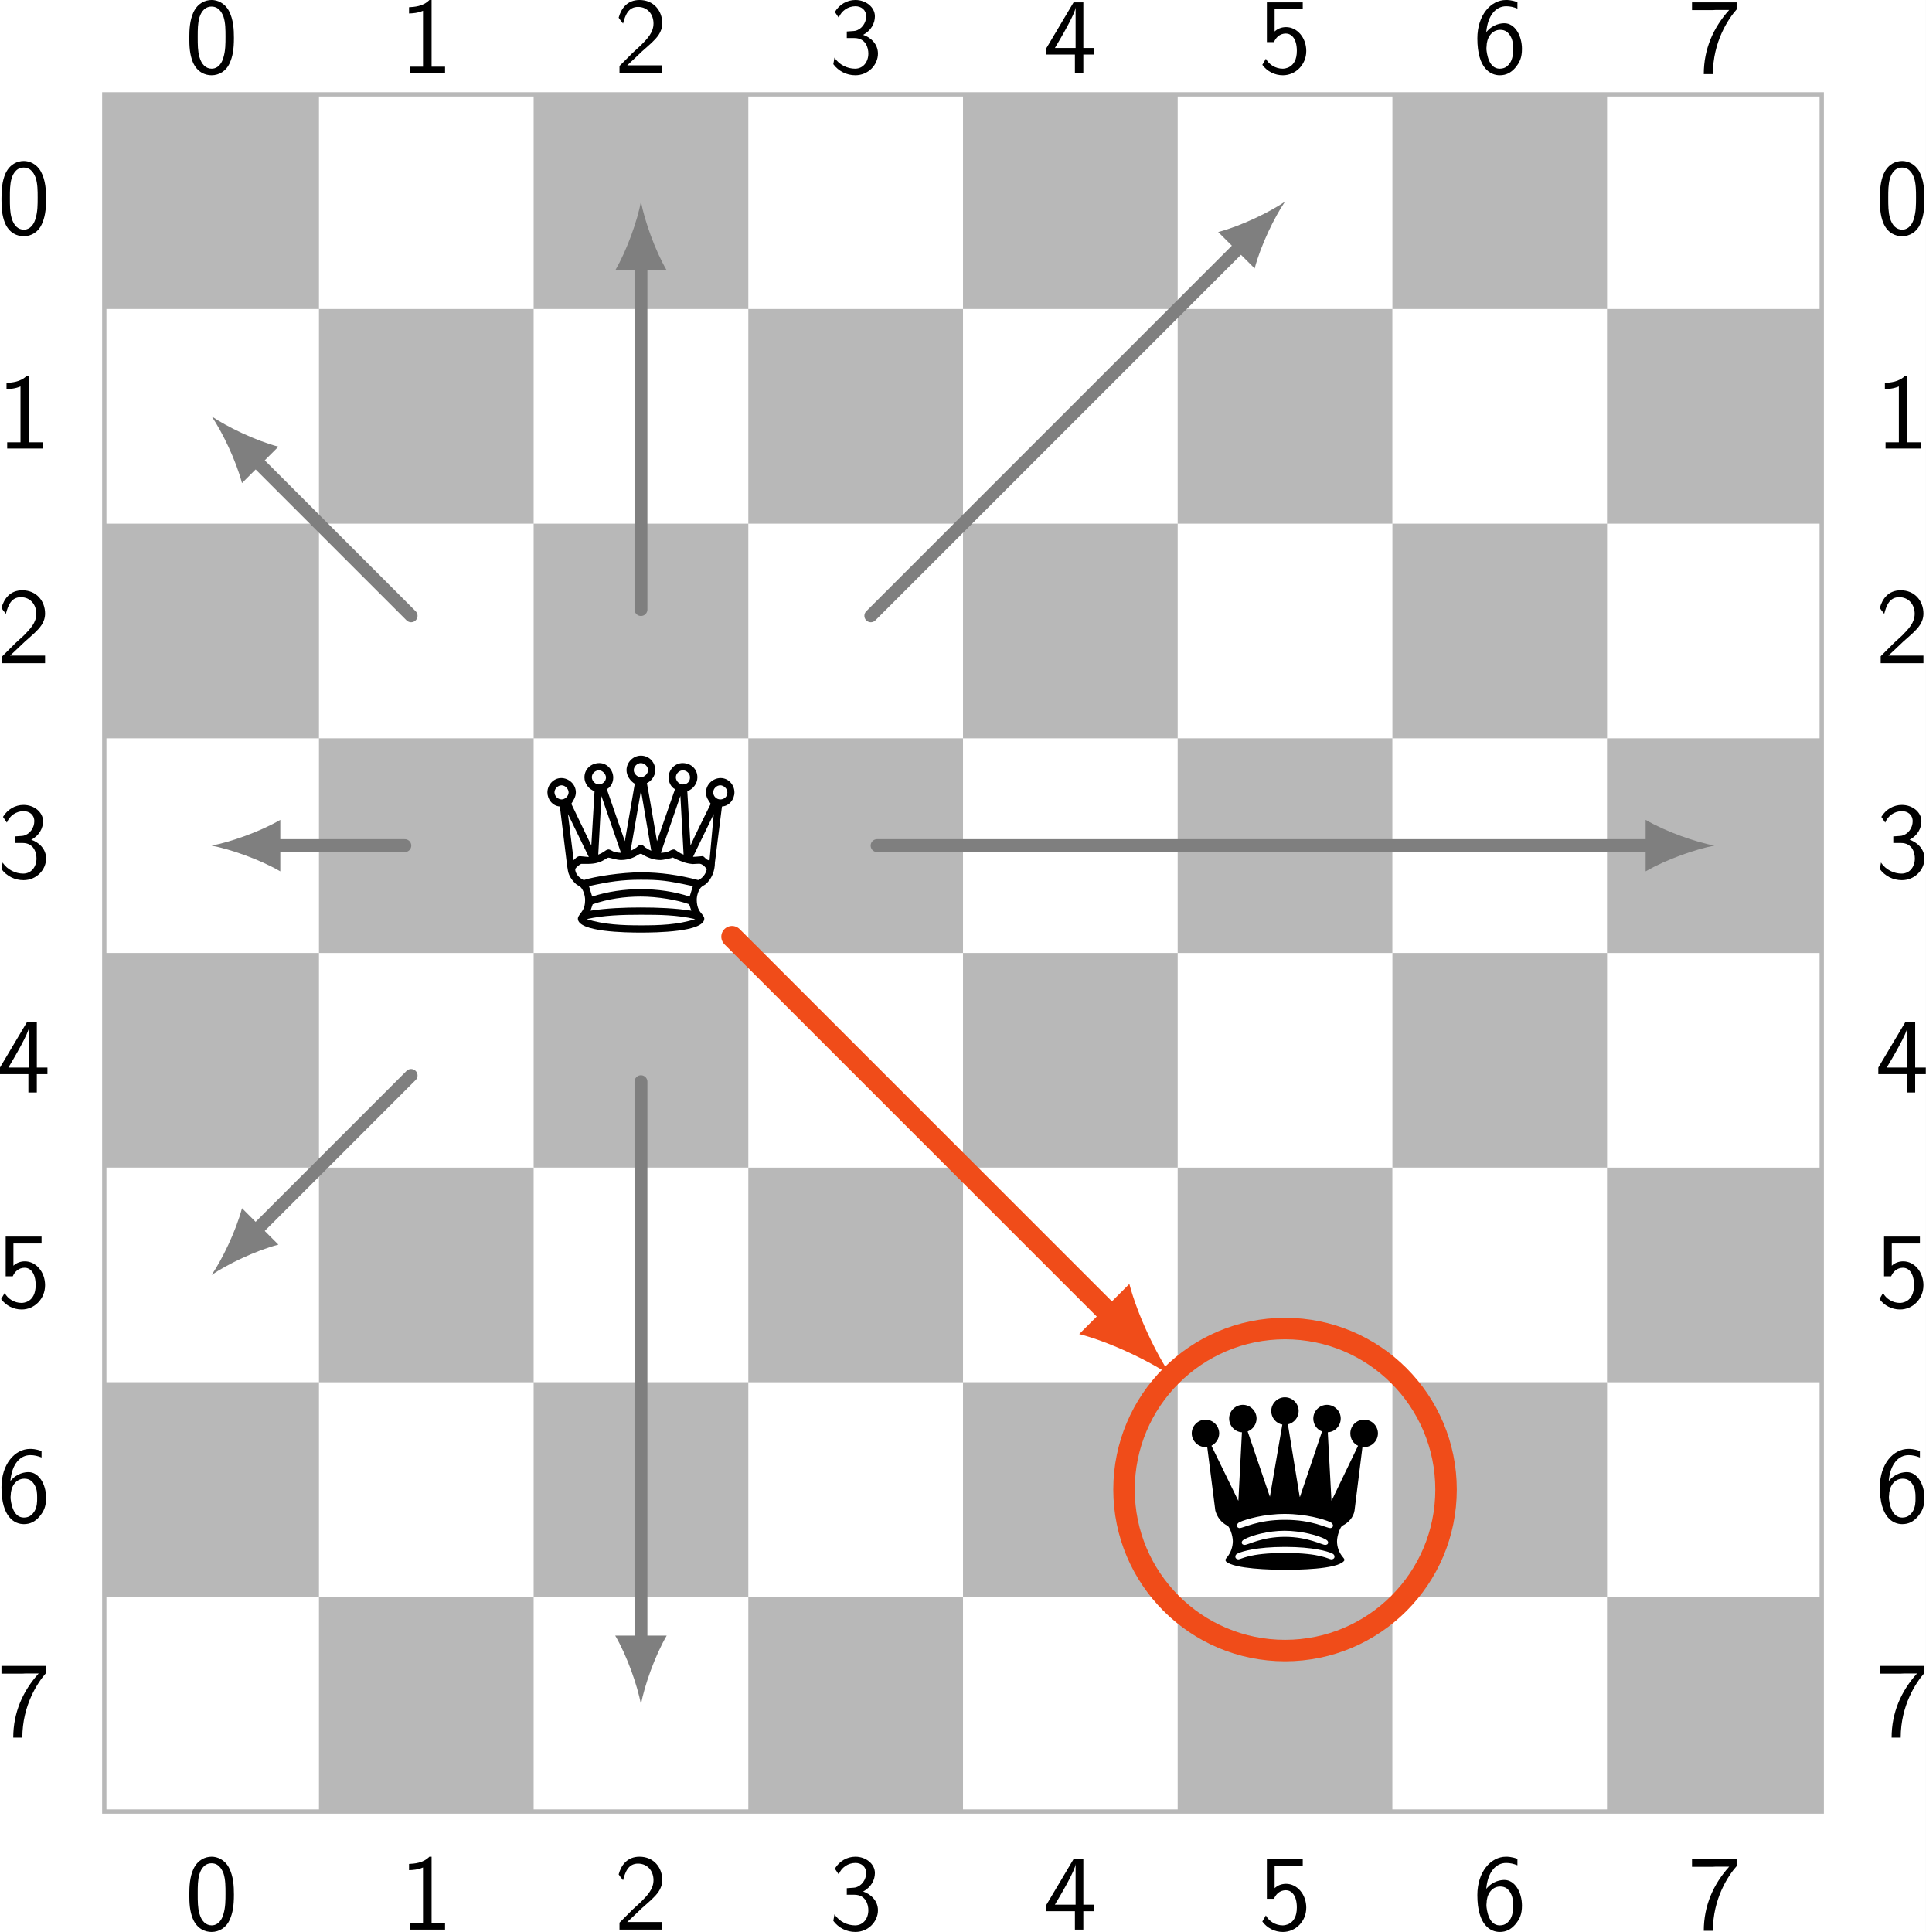
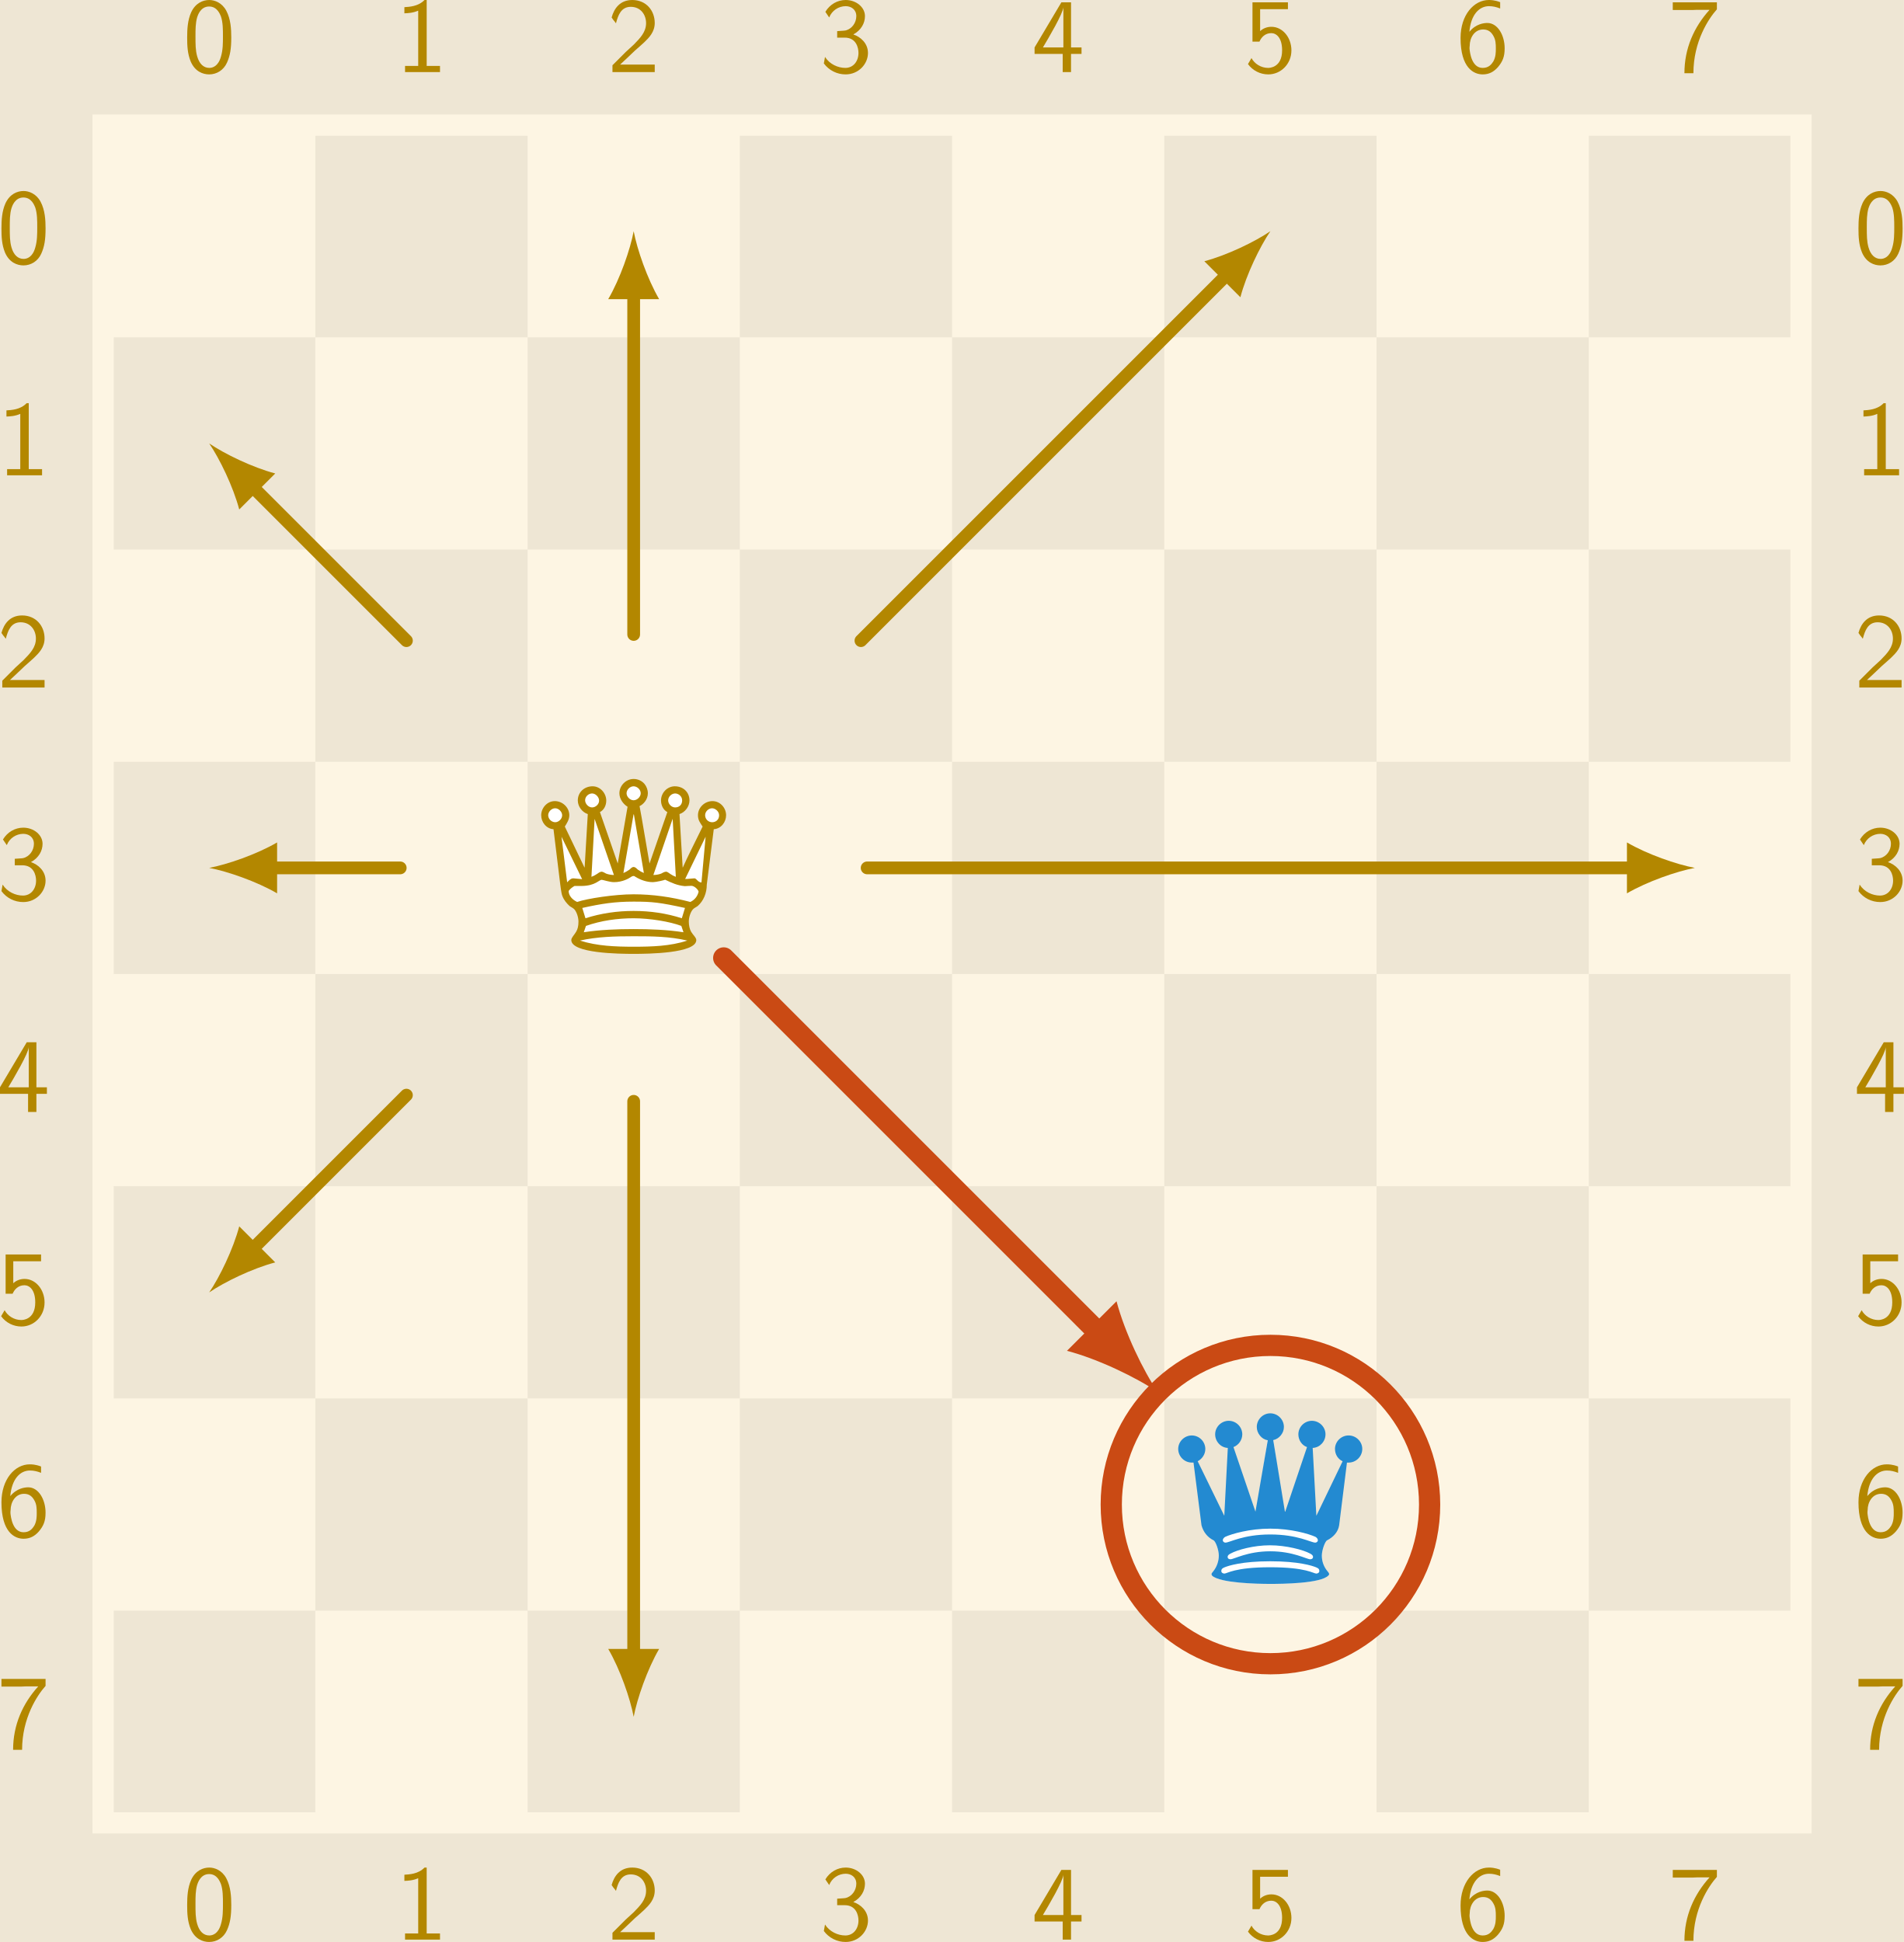
- <svg xmlns="http://www.w3.org/2000/svg" xmlns:xlink="http://www.w3.org/1999/xlink" width="238.333" height="239.12" viewBox="0 0 178.75 179.34">
+ <svg xmlns="http://www.w3.org/2000/svg" xmlns:xlink="http://www.w3.org/1999/xlink" width="238.333" height="243.107" viewBox="0 0 178.75 182.33">
  <defs>
    <symbol id="a" overflow="visible">
      <path d="M4.563-3.25c0-.781-.047-1.719-.47-2.516-.405-.75-1.093-1-1.593-1-.594 0-1.297.282-1.703 1.157C.469-4.875.422-4.047.422-3.25c0 .781.031 1.516.328 2.25C1.156-.047 1.906.219 2.484.219c.72 0 1.36-.406 1.672-1.094.297-.656.407-1.313.407-2.375zm-.782-.125c0 .656 0 1.297-.187 1.922-.25.906-.781 1.062-1.094 1.062-.531 0-.938-.375-1.14-1.093-.157-.563-.157-1.11-.157-1.891 0-.625 0-1.219.156-1.766.063-.187.313-1.015 1.125-1.015.782 0 1.032.765 1.11.937.187.563.187 1.235.187 1.844z" />
    </symbol>
    <symbol id="b" overflow="visible">
      <path d="M4.234 0v-.578h-1.25v-6.188h-.203c-.593.61-1.422.641-1.89.672v.578c.328-.015.797-.03 1.297-.25v5.188H.953V0z" />
    </symbol>
    <symbol id="c" overflow="visible">
      <path d="M4.469 0v-.703h-3.25c.312-.281 1.078-1.016 1.39-1.313.188-.172.688-.593.875-.78.454-.438.985-.97.985-1.813 0-1.157-.797-2.157-2.11-2.157-1.14 0-1.703.782-1.937 1.641.11.172.172.234.187.266.016.015.125.14.22.28.202-.765.484-1.546 1.39-1.546.937 0 1.437.75 1.437 1.531 0 .844-.562 1.406-1.156 2.016l-.766.703L.5-.641V0z" />
    </symbol>
    <symbol id="d" overflow="visible">
      <path d="M4.563-1.797c0-.906-.704-1.516-1.375-1.734.75-.407 1.093-1.078 1.093-1.72 0-.843-.828-1.515-1.812-1.515-.766 0-1.485.407-1.906 1.11l.359.53a1.674 1.674 0 0 1 1.547-1.062c.516 0 1 .313 1 .938 0 .61-.406 1.203-1.016 1.344-.062.015-.078.015-.781.062v.61h.703c1.078 0 1.297.937 1.297 1.437 0 .766-.469 1.406-1.234 1.406C1.75-.39.968-.734.53-1.42l-.109.609A2.526 2.526 0 0 0 2.47.218c1.203 0 2.094-.968 2.094-2.015z" />
    </symbol>
    <symbol id="e" overflow="visible">
      <path d="M4.688-1.703v-.61h-.985v-4.234h-.906L.28-2.312v.609h2.64V0h.782v-1.703zm-1.704-.61H1.063c.515-.859 1.906-3.218 1.921-3.78z" />
    </symbol>
    <symbol id="f" overflow="visible">
      <path d="M4.469-2.031c0-1.235-.844-2.219-1.875-2.219-.406 0-.781.14-1.063.406v-2.062h2.61v-.64H.813v3.687h.656c.172-.407.531-.797 1.11-.797.468 0 1.015.422 1.015 1.61 0 1.655-1.219 1.655-1.313 1.655-.672 0-1.28-.39-1.562-.922L.39-.75a2.35 2.35 0 0 0 1.906.969c1.187 0 2.172-.985 2.172-2.25z" />
    </symbol>
    <symbol id="g" overflow="visible">
      <path d="M4.563-2.219c0-1.265-.672-2.39-1.625-2.39-.313 0-1.079.078-1.688.828.14-1.61.922-2.406 1.844-2.406.375 0 .687.078 1.047.218v-.593c-.516-.204-.922-.204-1.063-.204-1.406 0-2.656 1.407-2.656 3.563C.422-.391 1.656.219 2.5.219c.594 0 1.031-.235 1.422-.672.437-.516.64-.969.64-1.766zm-.829 0c0 .344 0 .797-.234 1.219-.172.266-.422.61-1 .61-1.047 0-1.203-1.47-1.234-1.798 0-.14 0-.156.015-.28C1.281-3.204 1.72-4 2.547-4c.484 0 .765.25.969.625.203.36.218.719.218 1.156z" />
    </symbol>
    <symbol id="h" overflow="visible">
      <path d="M4.563-5.89v-.657H.421v.719h1.89c.126 0 .235-.016.36-.016h1.203C2.406-4.219 1.515-2.219 1.515.11h.844c0-2.984 1.422-5.125 2.203-6z" />
    </symbol>
    <symbol id="i" overflow="visible">
      <path d="M4.875-16.359c0 .688.531.938 1.188.984L5.796-8.89h-.313l-2.422-5.235c.422-.218.704-.359.704-.859 0-.688-.485-1.078-1.172-1.078-.703 0-1.172.39-1.172 1.078 0 .547.625.984 1.172.984h.25l.781 5.985c.156.625.437 1.125 1 1.406.203.094.5.906.5 1.437a2.4 2.4 0 0 1-.516 1.47c-.062.093-.172.171-.172.28 0 .032.032.094.063.141.766.688 4.187.766 5.437.766 1.125 0 4.782-.031 5.485-.797.031-.031.062-.078.062-.11 0-.109-.078-.187-.14-.265a2.264 2.264 0 0 1-.547-1.485c0-.5.297-1.343.5-1.437.562-.281.937-.781 1.015-1.406L17.047-14h.265c.532 0 1.172-.437 1.172-.984 0-.687-.468-1.078-1.172-1.078s-1.171.39-1.171 1.078c0 .516.296.656.718.86L14.484-8.89h-.343l-.25-6.485c.656-.046 1.156-.296 1.156-.984s-.485-1.078-1.188-1.078c-.687 0-1.172.39-1.172 1.078 0 .547.344.719.813.906l-2.078 6.266h-.188l-1-6.922c.563-.125.906-.344.906-.938 0-.703-.484-1.078-1.187-1.078-.688 0-1.172.375-1.172 1.078 0 .61.36.844.938.954L8.64-9.187h-.156l-2.11-6.266c.485-.187.86-.36.86-.906 0-.688-.484-1.078-1.172-1.078-.703 0-1.187.39-1.187 1.078z" />
    </symbol>
    <symbol id="j" overflow="visible">
      <path d="M8.469-10.375c-.078-.203-1.672-4.828-1.672-4.828.39-.203.594-.64.594-1.078 0-.688-.563-1.344-1.282-1.344-.765 0-1.39.547-1.39 1.328 0 .563.406 1.11.937 1.281L5.36-10h-.015L3.5-13.844c.203-.328.422-.656.422-1.062 0-.735-.64-1.328-1.36-1.328-.734 0-1.28.656-1.28 1.328 0 .64.468 1.265 1.156 1.312.687 5.61.703 5.969.843 6.297.14.36.39.656.657.906.14.11.343.188.468.328.235.282.375.782.375 1.141 0 .437-.078.719-.218.953-.157.281-.454.547-.454.781 0 1.25 4.5 1.297 5.844 1.297 1.36 0 5.89-.047 5.89-1.297 0-.234-.327-.5-.484-.78-.14-.235-.218-.61-.218-.954 0-.375.14-.86.375-1.14.125-.141.328-.22.468-.329.547-.484.844-1.219.844-2l.656-5.203c.688-.047 1.157-.672 1.157-1.312 0-.688-.547-1.328-1.282-1.328-.718 0-1.359.593-1.359 1.328 0 .484.219.718.438 1.062-.782 1.594-1.454 2.922-1.86 3.844h-.015l-.297-5.016c.53-.172.937-.718.937-1.28 0-.782-.594-1.329-1.375-1.329-.719 0-1.297.625-1.297 1.328 0 .438.203.89.594 1.094l-1.672 4.828c-.828-4.844-.828-4.828-.937-5.39.359-.157.78-.626.78-1.204 0-.328-.124-.64-.312-.875a1.335 1.335 0 0 0-1.03-.468c-.704 0-1.329.609-1.329 1.343 0 .532.36 1.016.766 1.266-.063.406-.922 5.328-.922 5.328zm1.484-5.938c-.328 0-.656-.328-.656-.656 0-.343.328-.656.656-.656.344 0 .672.313.672.656 0 .328-.328.657-.672.657zm-4.547 0c0-.343.313-.64.657-.64.328 0 .656.344.656.672 0 .344-.328.64-.656.64-.344 0-.657-.343-.657-.671zm7.797.016c0-.36.328-.656.656-.656.282 0 .657.234.657.656s-.297.656-.657.656-.656-.343-.656-.656zm-10.609.735c.328 0 .656.328.656.656 0 .344-.328.656-.656.656a.682.682 0 0 1-.656-.656c0-.328.312-.656.656-.656zm14.078.656c0-.36.328-.656.656-.656.282 0 .657.28.657.656 0 .437-.328.656-.657.656a.66.66 0 0 1-.656-.656zM3.188-12.891l1.938 3.985-.828-.078c-.25 0-.438.234-.579.375zm12.484 3.907c-.328.015-.531.062-.875.062l1.922-3.969-.39 4.297c-.344-.015-.454-.375-.657-.39zM9-9.484l.953-5.5h.032l.937 5.5a2.763 2.763 0 0 1-.562-.313c-.125-.11-.235-.25-.407-.25-.156 0-.265.14-.39.25-.156.11-.36.234-.563.313zm-3 .359.297-5.438L8.11-9.297c-.235 0-.5-.047-.72-.125-.14-.062-.296-.187-.452-.187-.188.03-.297.14-.422.218-.156.11-.344.203-.516.266zm5.813-.172 1.812-5.281.297 5.453a2.306 2.306 0 0 1-.515-.266c-.125-.078-.235-.187-.375-.218-.204 0-.36.125-.5.187a2.242 2.242 0 0 1-.72.125zm-7.953 1.5c.125-.187.328-.344.547-.469h.671c1.313-.015 1.61-.578 1.891-.578.125 0 .719.219 1.156.219.782 0 1.39-.344 1.578-.484.157-.094.203-.094.25-.094.094 0 .141.062.203.094.5.296 1.047.484 1.625.484.266 0 1.172-.203 1.125-.234.657.312 1.157.546 1.86.609.094 0 .437-.031.61-.031.28 0 .624.328.687.547-.11.468-.406.796-.781.968-1.782-.468-3.532-.718-5.329-.718-1.765 0-4.328.39-5.296.718-.438-.203-.797-.578-.797-1.03zm1.28 1.594c1.829-.406 3.063-.594 4.813-.594 1.766 0 2.453.078 4.828.594l-.296.969c-1.453-.47-2.97-.688-4.532-.688-1.53 0-3.062.219-4.515.688zm.345 1.687c1.406-.5 2.968-.718 4.468-.718 1.516 0 3.422.312 4.485.718l.203.594c-1.531-.234-3.125-.297-4.688-.297-1.546 0-3.14.063-4.671.297zM4.922-3.14c1.594-.359 3.281-.406 5.031-.406 1.766 0 3.36.016 5.047.406-1.61.532-3.36.578-5.047.578s-3.422-.062-5.03-.578z" />
    </symbol>
    <symbol id="k" overflow="visible">
      <path d="M4.781-16.562c0 .688.531 1.25 1.188 1.281L5.64-8.937h-.016l-2.484-5.094c.421-.219.718-.656.718-1.156a1.28 1.28 0 0 0-1.265-1.266c-.703 0-1.281.579-1.281 1.266 0 .703.578 1.281 1.28 1.281h.157l.75 5.89c.172.626.562 1.126 1.125 1.407.203.094.5.906.5 1.438a2.4 2.4 0 0 1-.516 1.468c-.062.094-.172.172-.172.282 0 .03.032.093.063.14.766.688 4.187.766 5.437.766 1.125 0 4.782-.031 5.485-.797.031-.031.062-.078.062-.11 0-.109-.078-.187-.14-.265a2.264 2.264 0 0 1-.547-1.484c0-.5.297-1.344.5-1.438.562-.281 1.031-.781 1.125-1.406l.734-5.89h.156c.704 0 1.282-.579 1.282-1.282 0-.687-.578-1.266-1.282-1.266s-1.28.579-1.28 1.266c0 .531.296.969.718 1.156l-2.453 5.094h-.016l-.343-6.344c.671-.031 1.203-.594 1.203-1.281s-.578-1.266-1.282-1.266a1.28 1.28 0 0 0-1.265 1.266c0 .547.328 1.031.812 1.203L11.36-9.296h-.03l-1.095-6.72c.563-.124 1-.64 1-1.234 0-.703-.578-1.28-1.28-1.28-.688 0-1.266.577-1.266 1.28 0 .61.453 1.157 1.03 1.25L8.564-9.296 6.5-15.36a1.3 1.3 0 0 0 .828-1.203 1.28 1.28 0 0 0-1.265-1.266c-.703 0-1.282.578-1.282 1.266zm.86 13.078c-.11 0-.282-.078-.282-.234 0-.172.063-.25.282-.344C6-4.218 7.297-4.64 9.953-4.64c2.672 0 3.969.422 4.328.578.219.094.281.172.281.344 0 .156-.171.234-.28.234-.282 0-.938-.594-4.329-.594-3.375 0-4.031.594-4.312.594zM5.5-6.609c0-.156.125-.266.234-.328.625-.281 2.282-.766 4.22-.766 1.952 0 3.609.485 4.234.766.109.062.234.172.234.328s-.172.219-.234.219c-.422 0-1.641-.766-4.235-.766-2.578 0-3.797.766-4.219.766-.062 0-.234-.063-.234-.219zm.719 1.781c-.11 0-.266-.047-.266-.219 0-.156.125-.234.266-.312.656-.36 2.187-.781 3.703-.781s3.125.422 3.781.78c.14.08.266.157.266.313 0 .172-.157.22-.266.22-.328 0-1.594-.75-3.75-.75-2.14 0-3.406.75-3.734.75z" />
    </symbol>
  </defs>
-   <path fill="#fff" d="M0 0h178.75v179.34H0z" />
-   <g fill="#b8b8b8">
-     <path d="M9.68 28.683h19.926V8.757H9.68zM49.532 28.683h19.926V8.757H49.532zM89.384 28.683h19.926V8.757H89.384zM129.24 28.683h19.926V8.757H129.24zM29.606 48.609h19.926V28.683H29.606zM69.458 48.609h19.926V28.683H69.458zM109.31 48.609h19.926V28.683H109.31zM149.16 48.609h19.926V28.683H149.16zM9.68 68.535h19.926V48.609H9.68zM49.532 68.535h19.926V48.609H49.532zM89.384 68.535h19.926V48.609H89.384zM129.24 68.535h19.926V48.609H129.24zM29.606 88.46h19.926V68.534H29.606zM69.458 88.46h19.926V68.534H69.458zM109.31 88.46h19.926V68.534H109.31z" />
-     <path d="M149.16 88.46h19.926V68.534H149.16zM9.68 108.38h19.926V88.458H9.68zM49.532 108.38h19.926V88.458H49.532zM89.384 108.38h19.926V88.458H89.384z" />
-     <path d="M129.24 108.38h19.926V88.458H129.24zM29.606 128.31h19.926v-19.926H29.606zM69.458 128.31h19.926v-19.926H69.458zM109.31 128.31h19.926v-19.926H109.31zM149.16 128.31h19.926v-19.926H149.16zM9.68 148.23h19.926v-19.926H9.68zM49.532 148.23h19.926v-19.926H49.532zM89.384 148.23h19.926v-19.926H89.384z" />
-     <path d="M129.24 148.23h19.926v-19.926H129.24zM29.606 168.16h19.926v-19.926H29.606zM69.458 168.16h19.926v-19.926H69.458zM109.31 168.16h19.926v-19.926H109.31zM149.16 168.16h19.926v-19.926H149.16z" />
+   <g fill="#eee6d4">
+     <path d="M0 0h178.75v182.33H0z" />
+     <path d="M29.606 31.672h19.926V11.746H29.606zM69.458 31.672h19.926V11.746H69.458zM109.31 31.672h19.926V11.746H109.31zM149.16 31.672h19.926V11.746H149.16zM9.68 51.598h19.926V31.672H9.68zM49.532 51.598h19.926V31.672H49.532zM89.384 51.598h19.926V31.672H89.384zM129.24 51.598h19.926V31.672H129.24zM29.606 71.524h19.926V51.598H29.606zM69.458 71.524h19.926V51.598H69.458zM109.31 71.524h19.926V51.598H109.31zM149.16 71.524h19.926V51.598H149.16zM9.68 91.449h19.926V71.523H9.68zM49.532 91.449h19.926V71.523H49.532zM89.384 91.449h19.926V71.523H89.384z" />
+     <path d="M129.24 91.449h19.926V71.523H129.24zM29.606 111.37h19.926V91.448H29.606zM69.458 111.37h19.926V91.448H69.458zM109.31 111.37h19.926V91.448H109.31z" />
+     <path d="M149.16 111.37h19.926V91.448H149.16zM9.68 131.3h19.926v-19.926H9.68zM49.532 131.3h19.926v-19.926H49.532zM89.384 131.3h19.926v-19.926H89.384zM129.24 131.3h19.926v-19.926H129.24zM29.606 151.22h19.926v-19.926H29.606zM69.458 151.22h19.926v-19.926H69.458zM109.31 151.22h19.926v-19.926H109.31z" />
+     <path d="M149.16 151.22h19.926v-19.926H149.16zM9.68 171.15h19.926v-19.926H9.68zM49.532 171.15h19.926v-19.926H49.532zM89.384 171.15h19.926v-19.926H89.384zM129.24 171.15h19.926v-19.926H129.24z" />
  </g>
-   <path d="M9.68 8.757h159.41v159.4H9.68z" fill="none" stroke="#b8b8b8" stroke-miterlimit="10" stroke-width=".399" />
-   <g transform="translate(-158.96 -135.97)">
-     <use x="176.11" y="142.735" xlink:href="#a" />
-     <use x="196.035" y="142.735" xlink:href="#b" />
-     <use x="215.961" y="142.735" xlink:href="#c" />
-     <use x="235.886" y="142.735" xlink:href="#d" />
-     <use x="255.811" y="142.735" xlink:href="#e" />
-     <use x="275.736" y="142.735" xlink:href="#f" />
-     <use x="295.662" y="142.735" xlink:href="#g" />
-     <use x="315.587" y="142.735" xlink:href="#h" />
+   <g fill="#fdf5e3">
+     <path d="M9.68 31.672h19.926V11.746H9.68zM49.532 31.672h19.926V11.746H49.532zM89.384 31.672h19.926V11.746H89.384zM129.24 31.672h19.926V11.746H129.24zM29.606 51.598h19.926V31.672H29.606zM69.458 51.598h19.926V31.672H69.458zM109.31 51.598h19.926V31.672H109.31zM149.16 51.598h19.926V31.672H149.16zM9.68 71.524h19.926V51.598H9.68zM49.532 71.524h19.926V51.598H49.532zM89.384 71.524h19.926V51.598H89.384zM129.24 71.524h19.926V51.598H129.24zM29.606 91.449h19.926V71.523H29.606zM69.458 91.449h19.926V71.523H69.458zM109.31 91.449h19.926V71.523H109.31z" />
+     <path d="M149.16 91.449h19.926V71.523H149.16zM9.68 111.37h19.926V91.448H9.68zM49.532 111.37h19.926V91.448H49.532zM89.384 111.37h19.926V91.448H89.384z" />
+     <path d="M129.24 111.37h19.926V91.448H129.24zM29.606 131.3h19.926v-19.926H29.606zM69.458 131.3h19.926v-19.926H69.458zM109.31 131.3h19.926v-19.926H109.31zM149.16 131.3h19.926v-19.926H149.16zM9.68 151.22h19.926v-19.926H9.68zM49.532 151.22h19.926v-19.926H49.532zM89.384 151.22h19.926v-19.926H89.384z" />
+     <path d="M129.24 151.22h19.926v-19.926H129.24zM29.606 171.15h19.926v-19.926H29.606zM69.458 171.15h19.926v-19.926H69.458zM109.31 171.15h19.926v-19.926H109.31zM149.16 171.15h19.926v-19.926H149.16z" />
+   </g>
+   <path d="M9.68 11.746h159.41v159.4H9.68z" fill="none" stroke="#fdf5e3" stroke-miterlimit="10" stroke-width="1.993" />
+   <g fill="#b38700" transform="translate(-158.96 -132.98)">
+     <use x="176.11" y="139.746" xlink:href="#a" />
+     <use x="196.035" y="139.746" xlink:href="#b" />
+     <use x="215.961" y="139.746" xlink:href="#c" />
+     <use x="235.886" y="139.746" xlink:href="#d" />
+     <use x="255.811" y="139.746" xlink:href="#e" />
+     <use x="275.736" y="139.746" xlink:href="#f" />
+     <use x="295.662" y="139.746" xlink:href="#g" />
+     <use x="315.587" y="139.746" xlink:href="#h" />
    <use x="158.675" y="157.679" xlink:href="#a" />
    <use x="333.021" y="157.679" xlink:href="#a" />
    <use x="158.675" y="177.604" xlink:href="#b" />
    <use x="333.021" y="177.604" xlink:href="#b" />
    <use x="158.675" y="197.529" xlink:href="#c" />
    <use x="333.021" y="197.529" xlink:href="#c" />
    <use x="158.675" y="217.454" xlink:href="#d" />
  </g>
-   <use x="208.488" y="224.428" xlink:href="#i" fill="#fff" transform="translate(-158.96 -135.97)" />
-   <g transform="translate(-158.96 -135.97)">
+   <use x="208.488" y="224.428" xlink:href="#i" fill="#fff" transform="translate(-158.96 -132.98)" />
+   <g fill="#b38700" transform="translate(-158.96 -132.98)">
    <use x="208.488" y="224.428" xlink:href="#j" />
    <use x="333.021" y="217.454" xlink:href="#d" />
    <use x="158.675" y="237.38" xlink:href="#e" />
    <use x="333.021" y="237.38" xlink:href="#e" />
    <use x="158.675" y="257.305" xlink:href="#f" />
    <use x="333.021" y="257.305" xlink:href="#f" />
    <use x="158.675" y="277.23" xlink:href="#g" />
  </g>
-   <use x="268.264" y="284.204" xlink:href="#i" fill="#fff" transform="translate(-158.96 -135.97)" />
-   <g transform="translate(-158.96 -135.97)">
-     <use x="268.264" y="284.204" xlink:href="#k" />
+   <use x="268.264" y="284.204" xlink:href="#i" fill="#fff" transform="translate(-158.96 -132.98)" />
+   <use x="268.264" y="284.204" xlink:href="#k" fill="#238ad1" transform="translate(-158.96 -132.98)" />
+   <g fill="#b38700" transform="translate(-158.96 -132.98)">
    <use x="333.021" y="277.23" xlink:href="#g" />
    <use x="158.675" y="297.156" xlink:href="#h" />
    <use x="333.021" y="297.156" xlink:href="#h" />
    <use x="176.11" y="315.088" xlink:href="#a" />
    <use x="196.035" y="315.088" xlink:href="#b" />
    <use x="215.961" y="315.088" xlink:href="#c" />
    <use x="235.886" y="315.088" xlink:href="#d" />
    <use x="255.811" y="315.088" xlink:href="#e" />
    <use x="275.736" y="315.088" xlink:href="#f" />
    <use x="295.662" y="315.088" xlink:href="#g" />
    <use x="315.587" y="315.088" xlink:href="#h" />
  </g>
-   <path d="M134.22 138.27c0-8.254-6.691-14.945-14.945-14.945-8.254 0-14.945 6.691-14.945 14.945 0 8.254 6.691 14.945 14.945 14.945 8.254 0 14.945-6.691 14.945-14.945z" fill="none" stroke="#f04c19" stroke-miterlimit="10" stroke-width="1.993" />
-   <path d="M37.575 78.495H25.38" fill="none" stroke="#7f7f7f" stroke-linecap="round" stroke-miterlimit="10" stroke-width="1.196" />
-   <path d="M19.641 78.495c1.7.32 4.465 1.277 6.375 2.39v-4.78c-1.91 1.117-4.676 2.07-6.375 2.39" fill="#7f7f7f" />
-   <path d="M81.411 78.495h71.973" fill="none" stroke="#7f7f7f" stroke-linecap="round" stroke-miterlimit="10" stroke-width="1.196" />
-   <path d="M159.12 78.495c-1.703-.32-4.465-1.273-6.375-2.39v4.78c1.91-1.113 4.672-2.07 6.375-2.39" fill="#7f7f7f" />
-   <path d="M59.493 56.578V24.457" fill="none" stroke="#7f7f7f" stroke-linecap="round" stroke-miterlimit="10" stroke-width="1.196" />
-   <path d="M59.493 18.718c-.32 1.703-1.273 4.465-2.39 6.379h4.78c-1.113-1.914-2.07-4.676-2.39-6.379" fill="#7f7f7f" />
-   <path d="M59.493 100.41v52.047" fill="none" stroke="#7f7f7f" stroke-linecap="round" stroke-miterlimit="10" stroke-width="1.196" />
-   <path d="M59.493 158.2c.32-1.7 1.277-4.465 2.39-6.375h-4.78c1.117 1.91 2.07 4.676 2.39 6.375" fill="#7f7f7f" />
-   <path d="M38.157 57.16 23.7 42.703" fill="none" stroke="#7f7f7f" stroke-linecap="round" stroke-miterlimit="10" stroke-width="1.196" />
-   <path d="M19.641 38.644c.977 1.43 2.254 4.059 2.82 6.2l3.38-3.38c-2.141-.566-4.77-1.844-6.2-2.82" fill="#7f7f7f" />
-   <path d="m80.829 57.16 34.383-34.383" fill="none" stroke="#7f7f7f" stroke-linecap="round" stroke-miterlimit="10" stroke-width="1.196" />
-   <path d="M119.27 18.718c-1.43.977-4.059 2.254-6.2 2.82l3.384 3.38c.562-2.141 1.84-4.77 2.816-6.2" fill="#7f7f7f" />
-   <path d="M38.157 99.831 23.7 114.288" fill="none" stroke="#7f7f7f" stroke-linecap="round" stroke-miterlimit="10" stroke-width="1.196" />
-   <path d="M19.641 118.35c1.43-.977 4.059-2.254 6.2-2.816l-3.38-3.383c-.566 2.14-1.843 4.77-2.82 6.199" fill="#7f7f7f" />
-   <path d="m67.946 86.949 35.176 35.176" fill="none" stroke="#f04c19" stroke-linecap="round" stroke-miterlimit="10" stroke-width="1.993" />
-   <path d="M108.7 127.71c-1.344-1.965-3.102-5.582-3.875-8.527l-4.652 4.652c2.945.773 6.562 2.531 8.527 3.875" fill="#f04c19" />
+   <path d="M134.22 141.26c0-8.254-6.691-14.945-14.945-14.945-8.254 0-14.945 6.691-14.945 14.945 0 8.254 6.691 14.945 14.945 14.945 8.254 0 14.945-6.691 14.945-14.945z" fill="none" stroke="#ca4a14" stroke-miterlimit="10" stroke-width="1.993" />
+   <path d="M37.575 81.484H25.38" fill="none" stroke="#b38700" stroke-linecap="round" stroke-miterlimit="10" stroke-width="1.196" />
+   <path d="M19.641 81.484c1.7.32 4.465 1.277 6.375 2.39v-4.78c-1.91 1.117-4.676 2.07-6.375 2.39" fill="#b38700" />
+   <path d="M81.411 81.484h71.973" fill="none" stroke="#b38700" stroke-linecap="round" stroke-miterlimit="10" stroke-width="1.196" />
+   <path d="M159.12 81.484c-1.703-.32-4.465-1.273-6.375-2.39v4.78c1.91-1.113 4.672-2.07 6.375-2.39" fill="#b38700" />
+   <path d="M59.493 59.567V27.446" fill="none" stroke="#b38700" stroke-linecap="round" stroke-miterlimit="10" stroke-width="1.196" />
+   <path d="M59.493 21.707c-.32 1.703-1.273 4.465-2.39 6.379h4.78c-1.113-1.914-2.07-4.676-2.39-6.379" fill="#b38700" />
+   <path d="M59.493 103.4v52.047" fill="none" stroke="#b38700" stroke-linecap="round" stroke-miterlimit="10" stroke-width="1.196" />
+   <path d="M59.493 161.19c.32-1.7 1.277-4.465 2.39-6.375h-4.78c1.117 1.91 2.07 4.676 2.39 6.375" fill="#b38700" />
+   <path d="M38.157 60.149 23.7 45.692" fill="none" stroke="#b38700" stroke-linecap="round" stroke-miterlimit="10" stroke-width="1.196" />
+   <path d="M19.641 41.633c.977 1.43 2.254 4.059 2.82 6.2l3.38-3.38c-2.141-.566-4.77-1.844-6.2-2.82" fill="#b38700" />
+   <path d="m80.829 60.149 34.383-34.383" fill="none" stroke="#b38700" stroke-linecap="round" stroke-miterlimit="10" stroke-width="1.196" />
+   <path d="M119.27 21.707c-1.43.977-4.059 2.254-6.2 2.82l3.384 3.38c.562-2.141 1.84-4.77 2.816-6.2" fill="#b38700" />
+   <path d="M38.157 102.82 23.7 117.277" fill="none" stroke="#b38700" stroke-linecap="round" stroke-miterlimit="10" stroke-width="1.196" />
+   <path d="M19.641 121.34c1.43-.977 4.059-2.254 6.2-2.816l-3.38-3.383c-.566 2.14-1.843 4.77-2.82 6.199" fill="#b38700" />
+   <path d="m67.946 89.938 35.176 35.176" fill="none" stroke="#ca4a14" stroke-linecap="round" stroke-miterlimit="10" stroke-width="1.993" />
+   <path d="M108.7 130.7c-1.344-1.965-3.102-5.582-3.875-8.527l-4.652 4.652c2.945.773 6.562 2.531 8.527 3.875" fill="#ca4a14" />
</svg>
